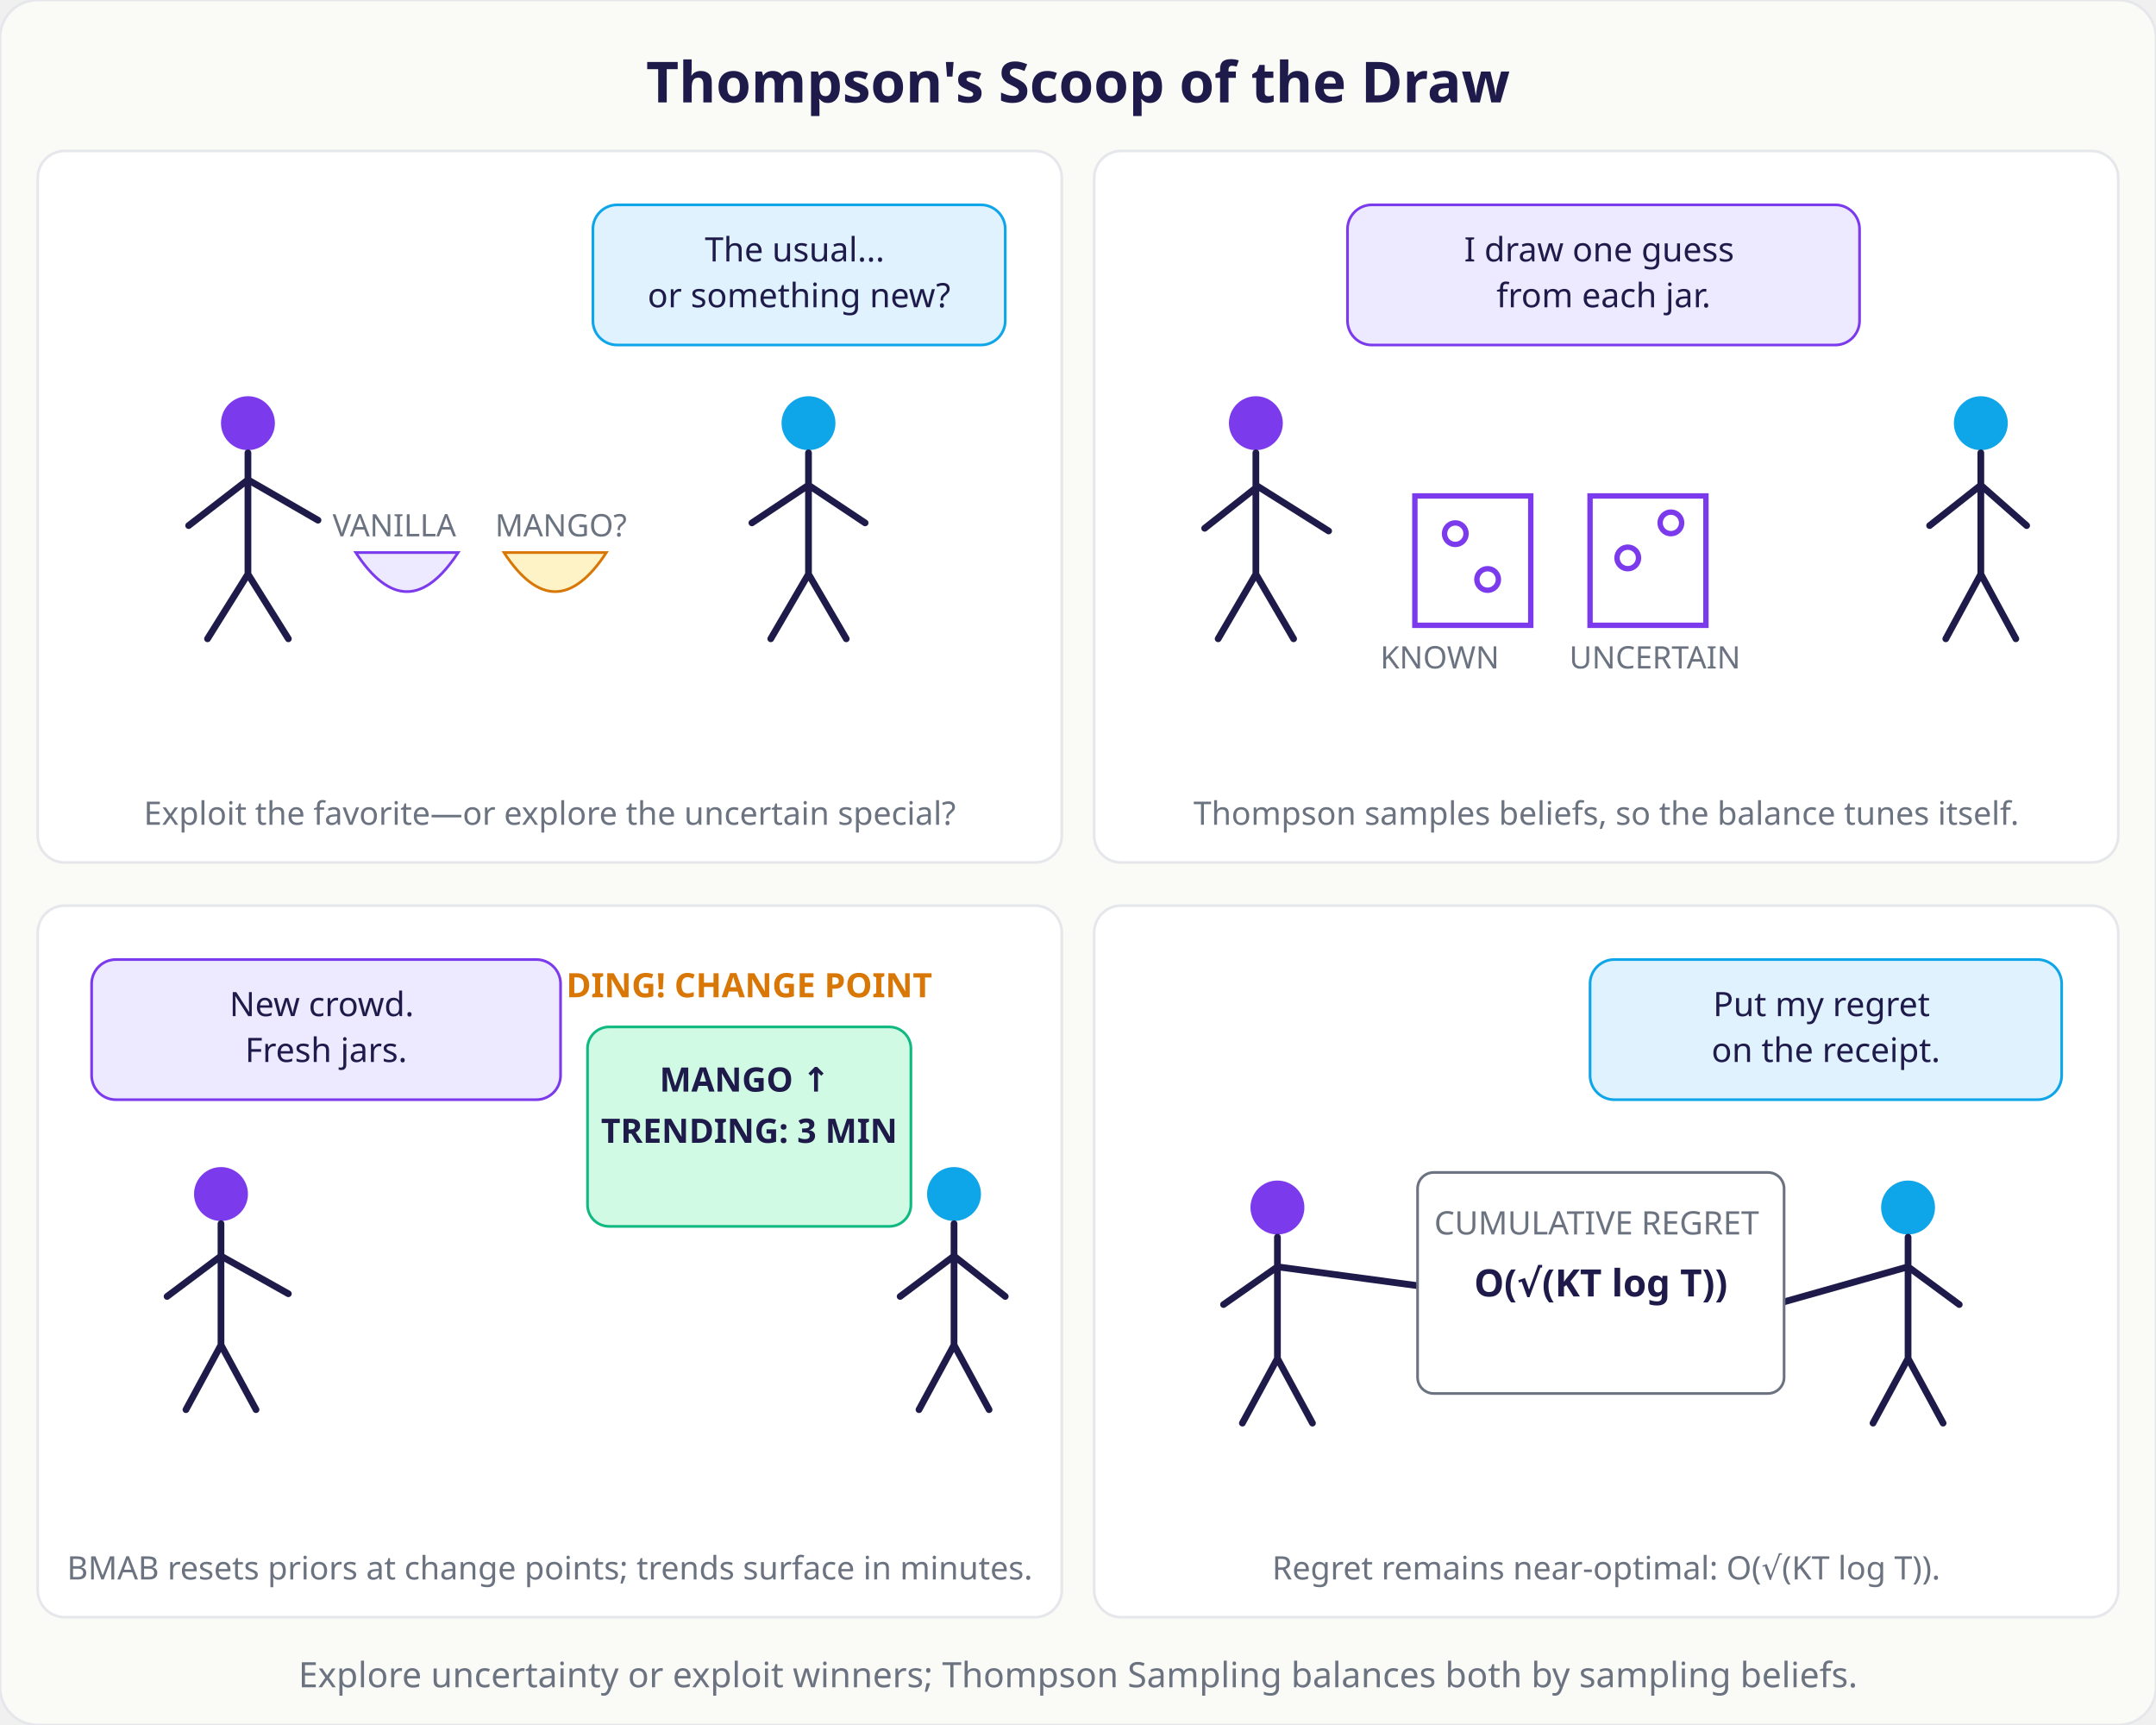
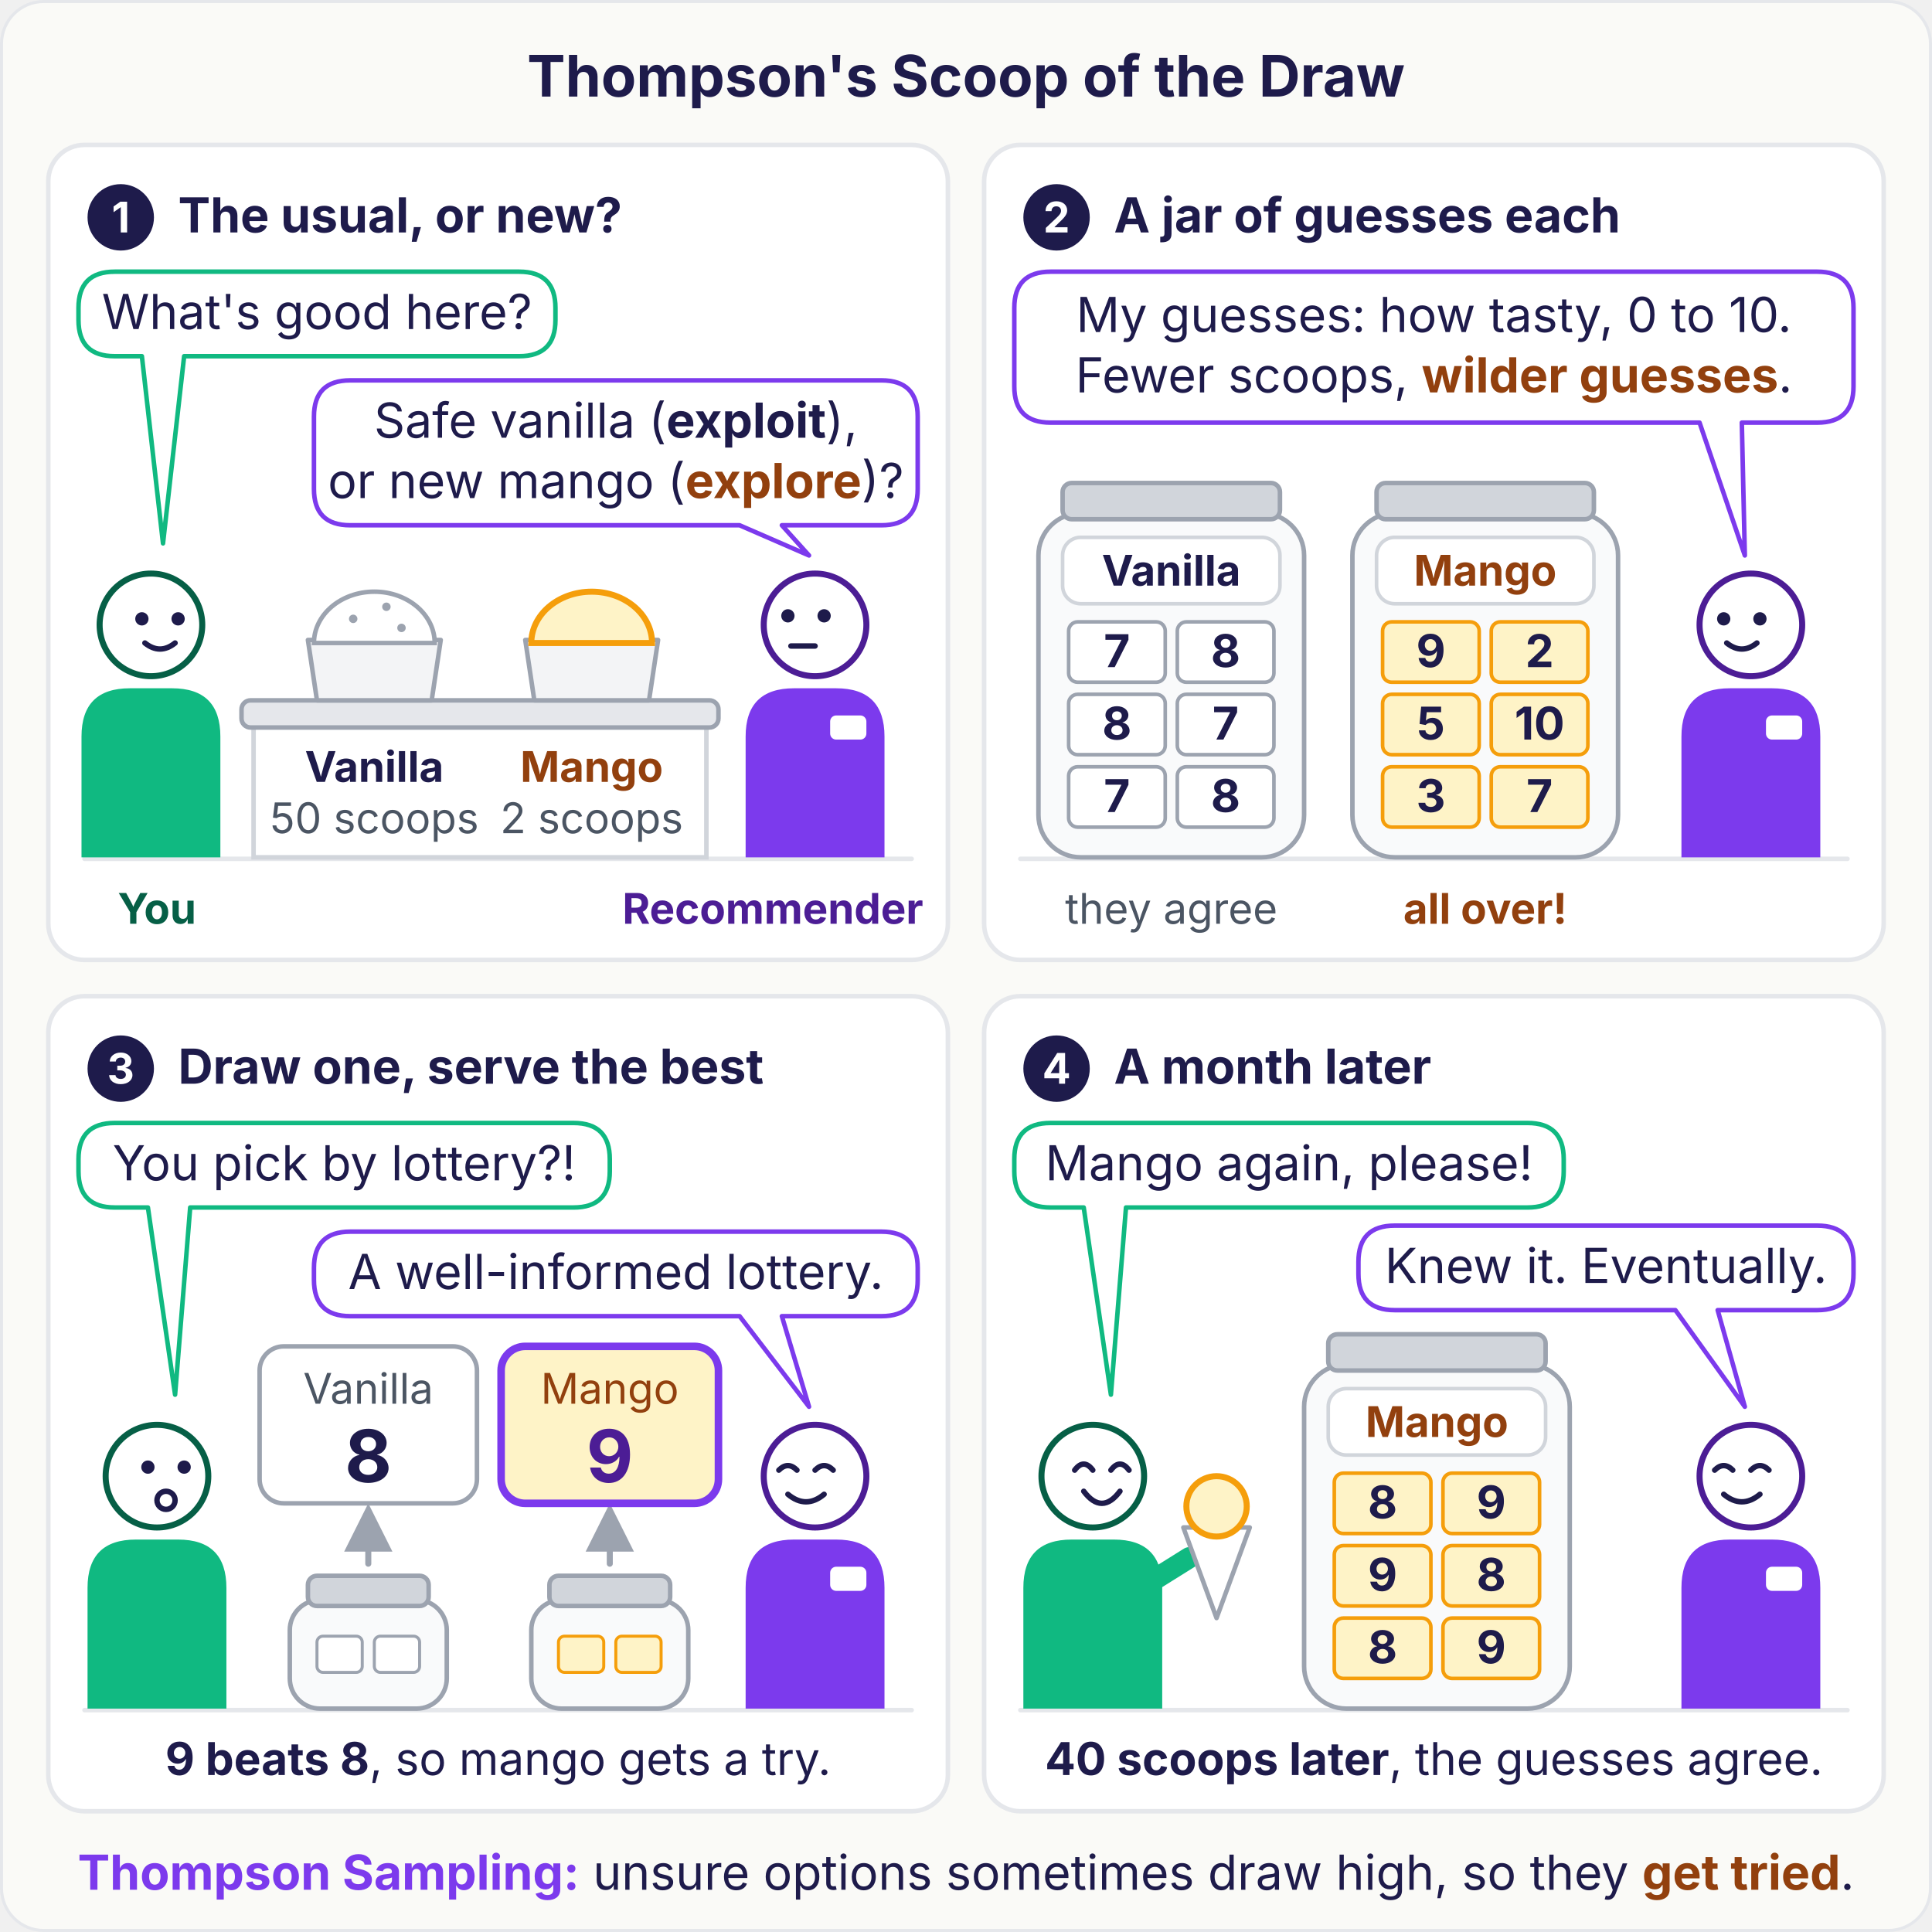
- <svg xmlns="http://www.w3.org/2000/svg" viewBox="0 0 800 640" font-family="system-ui,sans-serif">
-   <rect width="800" height="640" rx="14" fill="#FAFAF7" stroke="#E5E7EB" />
-   <text x="400" y="38" font-size="21" font-weight="700" fill="#1E1B4B" text-anchor="middle">Thompson's Scoop of the Draw</text>
-   <rect x="14" y="56" width="380" height="264" rx="10" fill="#FFFFFF" stroke="#E5E7EB" />
-   <rect x="406" y="56" width="380" height="264" rx="10" fill="#FFFFFF" stroke="#E5E7EB" />
-   <rect x="14" y="336" width="380" height="264" rx="10" fill="#FFFFFF" stroke="#E5E7EB" />
-   <rect x="406" y="336" width="380" height="264" rx="10" fill="#FFFFFF" stroke="#E5E7EB" />
-   <circle cx="92" cy="157" r="10" fill="#7C3AED" />
-   <path d="M92 168 L92 213 M92 178 L70 195 M92 178 L118 193 M92 213 L77 237 M92 213 L107 237" fill="none" stroke="#1E1B4B" stroke-width="2.5" stroke-linecap="round" />
-   <circle cx="300" cy="157" r="10" fill="#0EA5E9" />
-   <path d="M300 168 L300 213 M300 180 L279 194 M300 180 L321 194 M300 213 L286 237 M300 213 L314 237" fill="none" stroke="#1E1B4B" stroke-width="2.5" stroke-linecap="round" />
-   <rect x="220" y="76" width="153" height="52" rx="9" fill="#E0F2FE" stroke="#0EA5E9" />
-   <text x="296.5" y="97" font-size="12.5" fill="#1E1B4B" text-anchor="middle">
-     <tspan x="296.5" dy="0">The usual...</tspan>
-     <tspan x="296.5" dy="17">or something new?</tspan>
-   </text>
-   <path d="M132 205 Q151 234 170 205 Z" fill="#EDE9FE" stroke="#7C3AED" />
-   <path d="M187 205 Q206 234 225 205 Z" fill="#FEF3C7" stroke="#D97706" />
-   <text x="178" y="199" font-size="11.5" fill="#6B7280" text-anchor="middle">VANILLA　 MANGO?</text>
-   <text x="204" y="306" font-size="12" fill="#6B7280" text-anchor="middle">Exploit the favorite—or explore the uncertain special?</text>
-   <circle cx="466" cy="157" r="10" fill="#7C3AED" />
-   <path d="M466 168 L466 213 M466 180 L493 197 M466 181 L447 196 M466 213 L452 237 M466 213 L480 237" fill="none" stroke="#1E1B4B" stroke-width="2.5" stroke-linecap="round" />
-   <circle cx="735" cy="157" r="10" fill="#0EA5E9" />
-   <path d="M735 168 L735 213 M735 180 L716 195 M735 180 L752 195 M735 213 L722 237 M735 213 L748 237" fill="none" stroke="#1E1B4B" stroke-width="2.5" stroke-linecap="round" />
-   <rect x="500" y="76" width="190" height="52" rx="9" fill="#EDE9FE" stroke="#7C3AED" />
-   <text x="595" y="97" font-size="12.5" fill="#1E1B4B" text-anchor="middle">
-     <tspan x="595" dy="0">I draw one guess</tspan>
-     <tspan x="595" dy="17">from each jar.</tspan>
-   </text>
-   <path d="M525 184 H568 V232 H525 Z M536 198 A4 4 0 1 0 544 198 A4 4 0 1 0 536 198 M548 215 A4 4 0 1 0 556 215 A4 4 0 1 0 548 215 M590 184 H633 V232 H590 Z M600 207 A4 4 0 1 0 608 207 A4 4 0 1 0 600 207 M616 194 A4 4 0 1 0 624 194 A4 4 0 1 0 616 194" fill="none" stroke="#7C3AED" stroke-width="2" />
-   <text x="579" y="248" font-size="11.5" fill="#6B7280" text-anchor="middle">KNOWN　　 UNCERTAIN</text>
-   <text x="596" y="306" font-size="12" fill="#6B7280" text-anchor="middle">Thompson samples beliefs, so the balance tunes itself.</text>
-   <circle cx="82" cy="443" r="10" fill="#7C3AED" />
-   <path d="M82 454 L82 499 M82 466 L107 480 M82 466 L62 481 M82 499 L69 523 M82 499 L95 523" fill="none" stroke="#1E1B4B" stroke-width="2.5" stroke-linecap="round" />
-   <circle cx="354" cy="443" r="10" fill="#0EA5E9" />
-   <path d="M354 454 L354 499 M354 466 L334 481 M354 466 L373 481 M354 499 L341 523 M354 499 L367 523" fill="none" stroke="#1E1B4B" stroke-width="2.5" stroke-linecap="round" />
-   <rect x="34" y="356" width="174" height="52" rx="9" fill="#EDE9FE" stroke="#7C3AED" />
-   <text x="121" y="377" font-size="12.5" fill="#1E1B4B" text-anchor="middle">
-     <tspan x="121" dy="0">New crowd.</tspan>
-     <tspan x="121" dy="17">Fresh jars.</tspan>
-   </text>
-   <rect x="218" y="381" width="120" height="74" rx="8" fill="#D1FAE5" stroke="#10B981" />
-   <text x="278" y="405" font-size="12.5" font-weight="700" fill="#1E1B4B" text-anchor="middle">
-     <tspan x="278" dy="0">MANGO ↑</tspan>
-     <tspan x="278" dy="19">TRENDING: 3 MIN</tspan>
-   </text>
-   <text x="278" y="370" font-size="12.5" font-weight="700" fill="#D97706" text-anchor="middle">DING! CHANGE POINT</text>
-   <text x="204" y="586" font-size="12" fill="#6B7280" text-anchor="middle">BMAB resets priors at change points; trends surface in minutes.</text>
-   <circle cx="474" cy="448" r="10" fill="#7C3AED" />
-   <path d="M474 459 L474 504 M474 470 L526 477 M474 470 L454 484 M474 504 L461 528 M474 504 L487 528" fill="none" stroke="#1E1B4B" stroke-width="2.5" stroke-linecap="round" />
-   <circle cx="708" cy="448" r="10" fill="#0EA5E9" />
-   <path d="M708 459 L708 504 M708 470 L662 483 M708 470 L727 484 M708 504 L695 528 M708 504 L721 528" fill="none" stroke="#1E1B4B" stroke-width="2.5" stroke-linecap="round" />
-   <rect x="590" y="356" width="175" height="52" rx="9" fill="#E0F2FE" stroke="#0EA5E9" />
-   <text x="677.5" y="377" font-size="12.5" fill="#1E1B4B" text-anchor="middle">
-     <tspan x="677.5" dy="0">Put my regret</tspan>
-     <tspan x="677.5" dy="17">on the receipt.</tspan>
-   </text>
-   <rect x="526" y="435" width="136" height="82" rx="6" fill="#FFFFFF" stroke="#6B7280" />
-   <text x="594" y="458" font-size="12" fill="#6B7280" text-anchor="middle">
-     <tspan x="594" dy="0">CUMULATIVE REGRET</tspan>
-     <tspan x="594" dy="23" font-size="14" font-weight="700" fill="#1E1B4B">O(√(KT log T))</tspan>
-   </text>
-   <text x="596" y="586" font-size="12" fill="#6B7280" text-anchor="middle">Regret remains near-optimal: O(√(KT log T)).</text>
-   <text x="400" y="626" font-size="13" fill="#6B7280" text-anchor="middle">Explore uncertainty or exploit winners; Thompson Sampling balances both by sampling beliefs.</text>
+ <svg xmlns="http://www.w3.org/2000/svg" viewBox="0 0 640 640" font-family="system-ui, -apple-system, 'Segoe UI', sans-serif" role="img" aria-labelledby="pb041-title pb041-desc">
+   <defs>
+     <marker id="pb041-up" markerWidth="8" markerHeight="8" refX="4" refY="4" orient="auto">
+       <path d="M0,0 L8,4 L0,8 Z" fill="#9CA3AF" />
+     </marker>
+     <g id="pb041-guest">
+       <path d="M-23,0 V-40 Q-23,-56 -7,-56 H7 Q23,-56 23,-40 V0 Z" fill="#10B981" />
+       <circle cx="0" cy="-77" r="17" fill="#FFFFFF" stroke="#065F46" stroke-width="2" />
+     </g>
+     <g id="pb041-rec">
+       <path d="M-23,0 V-40 Q-23,-56 -7,-56 H7 Q23,-56 23,-40 V0 Z" fill="#7C3AED" />
+       <rect x="5" y="-47" width="12" height="8" rx="2" fill="#FFFFFF" />
+       <circle cx="0" cy="-77" r="17" fill="#FFFFFF" stroke="#4C1D95" stroke-width="2" />
+     </g>
+   </defs>
+   <rect x=".5" y=".5" width="639" height="639" rx="14" fill="#FAFAF7" stroke="#E5E7EB" />
+   <text x="320" y="32" text-anchor="middle" font-size="19" font-weight="700" fill="#1E1B4B">Thompson's Scoop of the Draw</text>
+   <g transform="translate(16,48)">
+     <rect x="0" y="0" width="298" height="270" rx="12" fill="#FFFFFF" stroke="#E5E7EB" stroke-width="1.5" />
+     <circle cx="24" cy="24" r="11" fill="#1E1B4B" />
+     <text x="24" y="29" text-anchor="middle" font-size="14" font-weight="700" fill="#FFFFFF">1</text>
+     <text x="43" y="29" font-size="16" font-weight="700" fill="#1E1B4B">The usual, or new?</text>
+     <path d="M12,236.5 H286" stroke="#E5E7EB" stroke-width="1.5" stroke-linecap="round" />
+     <use href="#pb041-guest" transform="translate(34,236)" />
+     <g transform="translate(34,236)" fill="none" stroke="#1E1B4B" stroke-width="1.8" stroke-linecap="round">
+       <circle cx="-3" cy="-79" r="2.2" fill="#1E1B4B" stroke="none" />
+       <circle cx="9" cy="-79" r="2.2" fill="#1E1B4B" stroke="none" />
+       <path d="M-2,-71 Q3,-67 8,-71" />
+     </g>
+     <use href="#pb041-rec" transform="translate(254,236)" />
+     <g transform="translate(254,236)" fill="none" stroke="#1E1B4B" stroke-width="1.8" stroke-linecap="round">
+       <circle cx="-9" cy="-80" r="2.2" fill="#1E1B4B" stroke="none" />
+       <circle cx="3" cy="-80" r="2.2" fill="#1E1B4B" stroke="none" />
+       <path d="M-8,-70 H0" />
+     </g>
+     <rect x="68" y="192" width="150" height="44" fill="#FFFFFF" stroke="#D1D5DB" stroke-width="1.5" />
+     <rect x="64" y="184" width="158" height="9" rx="3" fill="#E5E7EB" stroke="#9CA3AF" stroke-width="1.5" />
+     <path d="M86,164 H130 L127,184 H89 Z" fill="#F3F4F6" stroke="#9CA3AF" stroke-width="1.5" stroke-linejoin="round" />
+     <path d="M88,165 A20,17 0 0 1 128,165 Z" fill="#FFFFFF" stroke="#9CA3AF" stroke-width="1.5" />
+     <circle cx="101" cy="157" r="1.4" fill="#9CA3AF" />
+     <circle cx="112" cy="153" r="1.4" fill="#9CA3AF" />
+     <circle cx="117" cy="160" r="1.4" fill="#9CA3AF" />
+     <path d="M158,164 H202 L199,184 H161 Z" fill="#F3F4F6" stroke="#9CA3AF" stroke-width="1.5" stroke-linejoin="round" />
+     <path d="M160,165 A20,17 0 0 1 200,165 Z" fill="#FEF3C7" stroke="#F59E0B" stroke-width="2" />
+     <text x="108" y="211" text-anchor="middle" font-size="14" font-weight="700" fill="#1E1B4B">Vanilla</text>
+     <text x="108" y="228" text-anchor="middle" font-size="14" fill="#4B5563">50 scoops</text>
+     <text x="180" y="211" text-anchor="middle" font-size="14" font-weight="700" fill="#92400E">Mango</text>
+     <text x="180" y="228" text-anchor="middle" font-size="14" fill="#4B5563">2 scoops</text>
+     <path d="M22,42 H156 Q168,42 168,54 V58 Q168,70 156,70 H45 L38,132 L31,70 H22 Q10,70 10,58 V54 Q10,42 22,42 Z" fill="#FFFFFF" stroke="#10B981" stroke-width="1.5" stroke-linejoin="round" />
+     <text x="89" y="61" text-anchor="middle" font-size="16" fill="#1E1B4B">What's good here?</text>
+     <path d="M100,78 H276 Q288,78 288,90 V114 Q288,126 276,126 H243 L252,136 L229,126 H100 Q88,126 88,114 V90 Q88,78 100,78 Z" fill="#FFFFFF" stroke="#7C3AED" stroke-width="1.5" stroke-linejoin="round" />
+     <text x="188" y="97" text-anchor="middle" font-size="16" fill="#1E1B4B">Safe vanilla (<tspan font-weight="700">exploit</tspan>),</text>
+     <text x="188" y="117" text-anchor="middle" font-size="16" fill="#1E1B4B">or new mango (<tspan font-weight="700" fill="#92400E">explore</tspan>)?</text>
+     <text x="36" y="258" text-anchor="middle" font-size="14" font-weight="700" fill="#065F46">You</text>
+     <text x="240" y="258" text-anchor="middle" font-size="14" font-weight="700" fill="#4C1D95">Recommender</text>
+   </g>
+   <g transform="translate(326,48)">
+     <rect x="0" y="0" width="298" height="270" rx="12" fill="#FFFFFF" stroke="#E5E7EB" stroke-width="1.5" />
+     <circle cx="24" cy="24" r="11" fill="#1E1B4B" />
+     <text x="24" y="29" text-anchor="middle" font-size="14" font-weight="700" fill="#FFFFFF">2</text>
+     <text x="43" y="29" font-size="16" font-weight="700" fill="#1E1B4B">A jar of guesses each</text>
+     <path d="M12,236.5 H286" stroke="#E5E7EB" stroke-width="1.5" stroke-linecap="round" />
+     <use href="#pb041-rec" transform="translate(254,236)" />
+     <g transform="translate(254,236)" fill="none" stroke="#1E1B4B" stroke-width="1.8" stroke-linecap="round">
+       <circle cx="-9" cy="-79" r="2.2" fill="#1E1B4B" stroke="none" />
+       <circle cx="3" cy="-79" r="2.2" fill="#1E1B4B" stroke="none" />
+       <path d="M-8,-71 Q-3,-67 2,-71" />
+     </g>
+     <g transform="translate(18,0)">
+       <rect x="0" y="122" width="88" height="114" rx="14" fill="#F9FAFB" stroke="#9CA3AF" stroke-width="1.5" />
+       <rect x="8" y="112" width="72" height="12" rx="3" fill="#D1D5DB" stroke="#9CA3AF" stroke-width="1.5" />
+       <rect x="8" y="130" width="72" height="22" rx="6" fill="#FFFFFF" stroke="#D1D5DB" stroke-width="1.2" />
+       <text x="44" y="146" text-anchor="middle" font-size="14" font-weight="700" fill="#1E1B4B">Vanilla</text>
+       <g fill="#FFFFFF" stroke="#9CA3AF" stroke-width="1.2">
+         <rect x="10" y="158" width="32" height="20" rx="3" />
+         <rect x="46" y="158" width="32" height="20" rx="3" />
+         <rect x="10" y="182" width="32" height="20" rx="3" />
+         <rect x="46" y="182" width="32" height="20" rx="3" />
+         <rect x="10" y="206" width="32" height="20" rx="3" />
+         <rect x="46" y="206" width="32" height="20" rx="3" />
+       </g>
+       <g font-size="15" font-weight="700" fill="#1E1B4B" text-anchor="middle">
+         <text x="26" y="173">7</text>
+         <text x="62" y="173">8</text>
+         <text x="26" y="197">8</text>
+         <text x="62" y="197">7</text>
+         <text x="26" y="221">7</text>
+         <text x="62" y="221">8</text>
+       </g>
+     </g>
+     <g transform="translate(122,0)">
+       <rect x="0" y="122" width="88" height="114" rx="14" fill="#F9FAFB" stroke="#9CA3AF" stroke-width="1.5" />
+       <rect x="8" y="112" width="72" height="12" rx="3" fill="#D1D5DB" stroke="#9CA3AF" stroke-width="1.5" />
+       <rect x="8" y="130" width="72" height="22" rx="6" fill="#FFFFFF" stroke="#D1D5DB" stroke-width="1.2" />
+       <text x="44" y="146" text-anchor="middle" font-size="14" font-weight="700" fill="#92400E">Mango</text>
+       <g fill="#FEF3C7" stroke="#F59E0B" stroke-width="1.2">
+         <rect x="10" y="158" width="32" height="20" rx="3" />
+         <rect x="46" y="158" width="32" height="20" rx="3" />
+         <rect x="10" y="182" width="32" height="20" rx="3" />
+         <rect x="46" y="182" width="32" height="20" rx="3" />
+         <rect x="10" y="206" width="32" height="20" rx="3" />
+         <rect x="46" y="206" width="32" height="20" rx="3" />
+       </g>
+       <g font-size="15" font-weight="700" fill="#1E1B4B" text-anchor="middle">
+         <text x="26" y="173">9</text>
+         <text x="62" y="173">2</text>
+         <text x="26" y="197">5</text>
+         <text x="62" y="197">10</text>
+         <text x="26" y="221">3</text>
+         <text x="62" y="221">7</text>
+       </g>
+     </g>
+     <path d="M22,42 H276 Q288,42 288,54 V80 Q288,92 276,92 H251 L252,136 L237,92 H22 Q10,92 10,80 V54 Q10,42 22,42 Z" fill="#FFFFFF" stroke="#7C3AED" stroke-width="1.5" stroke-linejoin="round" />
+     <text x="149" y="62" text-anchor="middle" font-size="16" fill="#1E1B4B">My guesses: how tasty, 0 to 10.</text>
+     <text x="149" y="82" text-anchor="middle" font-size="16" fill="#1E1B4B">Fewer scoops, <tspan font-weight="700" fill="#92400E">wilder guesses</tspan>.</text>
+     <text x="62" y="258" text-anchor="middle" font-size="14" fill="#4B5563">they agree</text>
+     <text x="166" y="258" text-anchor="middle" font-size="14" font-weight="700" fill="#92400E">all over!</text>
+   </g>
+   <g transform="translate(16,330)">
+     <rect x="0" y="0" width="298" height="270" rx="12" fill="#FFFFFF" stroke="#E5E7EB" stroke-width="1.5" />
+     <circle cx="24" cy="24" r="11" fill="#1E1B4B" />
+     <text x="24" y="29" text-anchor="middle" font-size="14" font-weight="700" fill="#FFFFFF">3</text>
+     <text x="43" y="29" font-size="16" font-weight="700" fill="#1E1B4B">Draw one, serve the best</text>
+     <path d="M12,236.5 H286" stroke="#E5E7EB" stroke-width="1.5" stroke-linecap="round" />
+     <use href="#pb041-guest" transform="translate(36,236)" />
+     <g transform="translate(36,236)" fill="none" stroke="#1E1B4B" stroke-width="1.8" stroke-linecap="round">
+       <circle cx="-3" cy="-80" r="2.2" fill="#1E1B4B" stroke="none" />
+       <circle cx="9" cy="-80" r="2.2" fill="#1E1B4B" stroke="none" />
+       <circle cx="3" cy="-69" r="3" />
+     </g>
+     <use href="#pb041-rec" transform="translate(254,236)" />
+     <g transform="translate(254,236)" fill="none" stroke="#1E1B4B" stroke-width="1.8" stroke-linecap="round">
+       <path d="M-12,-79 Q-9,-82 -6,-79 M0,-79 Q3,-82 6,-79" />
+       <path d="M-9,-71 Q-3,-66 3,-71" />
+     </g>
+     <g transform="translate(80,0)">
+       <rect x="0" y="200" width="52" height="36" rx="10" fill="#F9FAFB" stroke="#9CA3AF" stroke-width="1.5" />
+       <rect x="6" y="192" width="40" height="10" rx="3" fill="#D1D5DB" stroke="#9CA3AF" stroke-width="1.5" />
+       <rect x="9" y="212" width="15" height="12" rx="2" fill="#FFFFFF" stroke="#9CA3AF" />
+       <rect x="28" y="212" width="15" height="12" rx="2" fill="#FFFFFF" stroke="#9CA3AF" />
+     </g>
+     <g transform="translate(160,0)">
+       <rect x="0" y="200" width="52" height="36" rx="10" fill="#F9FAFB" stroke="#9CA3AF" stroke-width="1.5" />
+       <rect x="6" y="192" width="40" height="10" rx="3" fill="#D1D5DB" stroke="#9CA3AF" stroke-width="1.5" />
+       <rect x="9" y="212" width="15" height="12" rx="2" fill="#FEF3C7" stroke="#F59E0B" />
+       <rect x="28" y="212" width="15" height="12" rx="2" fill="#FEF3C7" stroke="#F59E0B" />
+     </g>
+     <path d="M106,188 V176" stroke="#9CA3AF" stroke-width="2" stroke-linecap="round" marker-end="url(#pb041-up)" />
+     <path d="M186,188 V176" stroke="#9CA3AF" stroke-width="2" stroke-linecap="round" marker-end="url(#pb041-up)" />
+     <rect x="70" y="116" width="72" height="52" rx="8" fill="#FFFFFF" stroke="#9CA3AF" stroke-width="1.5" />
+     <text x="106" y="135" text-anchor="middle" font-size="14" fill="#4B5563">Vanilla</text>
+     <text x="106" y="161" text-anchor="middle" font-size="24" font-weight="700" fill="#1E1B4B">8</text>
+     <rect x="150" y="116" width="72" height="52" rx="8" fill="#FEF3C7" stroke="#7C3AED" stroke-width="2.5" />
+     <text x="186" y="135" text-anchor="middle" font-size="14" fill="#92400E">Mango</text>
+     <text x="186" y="161" text-anchor="middle" font-size="24" font-weight="700" fill="#4C1D95">9</text>
+     <path d="M22,42 H174 Q186,42 186,54 V58 Q186,70 174,70 H47 L42,132 L33,70 H22 Q10,70 10,58 V54 Q10,42 22,42 Z" fill="#FFFFFF" stroke="#10B981" stroke-width="1.5" stroke-linejoin="round" />
+     <text x="98" y="61" text-anchor="middle" font-size="16" fill="#1E1B4B">You pick by lottery?!</text>
+     <path d="M100,78 H276 Q288,78 288,90 V94 Q288,106 276,106 H243 L252,136 L229,106 H100 Q88,106 88,94 V90 Q88,78 100,78 Z" fill="#FFFFFF" stroke="#7C3AED" stroke-width="1.5" stroke-linejoin="round" />
+     <text x="188" y="97" text-anchor="middle" font-size="16" fill="#1E1B4B">A well-informed lottery.</text>
+     <text x="149" y="258" text-anchor="middle" font-size="15" fill="#1E1B4B">
+       <tspan font-weight="700">9 beats 8</tspan>, so mango gets a try.</text>
+   </g>
+   <g transform="translate(326,330)">
+     <rect x="0" y="0" width="298" height="270" rx="12" fill="#FFFFFF" stroke="#E5E7EB" stroke-width="1.5" />
+     <circle cx="24" cy="24" r="11" fill="#1E1B4B" />
+     <text x="24" y="29" text-anchor="middle" font-size="14" font-weight="700" fill="#FFFFFF">4</text>
+     <text x="43" y="29" font-size="16" font-weight="700" fill="#1E1B4B">A month later</text>
+     <path d="M12,236.5 H286" stroke="#E5E7EB" stroke-width="1.5" stroke-linecap="round" />
+     <use href="#pb041-guest" transform="translate(36,236)" />
+     <g transform="translate(36,236)" fill="none" stroke="#1E1B4B" stroke-width="1.8" stroke-linecap="round">
+       <path d="M-6,-79 Q-3,-83 0,-79 M6,-79 Q9,-83 12,-79" />
+       <path d="M-3,-72 Q3,-64 9,-72" />
+     </g>
+     <path d="M52,196 L68,186" stroke="#10B981" stroke-width="7" stroke-linecap="round" />
+     <path d="M66,176 H88 L77,206 Z" fill="#FFFFFF" stroke="#9CA3AF" stroke-width="1.5" stroke-linejoin="round" />
+     <circle cx="77" cy="169" r="10" fill="#FEF3C7" stroke="#F59E0B" stroke-width="2" />
+     <use href="#pb041-rec" transform="translate(254,236)" />
+     <g transform="translate(254,236)" fill="none" stroke="#1E1B4B" stroke-width="1.8" stroke-linecap="round">
+       <path d="M-12,-79 Q-9,-82 -6,-79 M0,-79 Q3,-82 6,-79" />
+       <path d="M-9,-71 Q-3,-66 3,-71" />
+     </g>
+     <g transform="translate(106,0)">
+       <rect x="0" y="122" width="88" height="114" rx="14" fill="#F9FAFB" stroke="#9CA3AF" stroke-width="1.5" />
+       <rect x="8" y="112" width="72" height="12" rx="3" fill="#D1D5DB" stroke="#9CA3AF" stroke-width="1.5" />
+       <rect x="8" y="130" width="72" height="22" rx="6" fill="#FFFFFF" stroke="#D1D5DB" stroke-width="1.2" />
+       <text x="44" y="146" text-anchor="middle" font-size="14" font-weight="700" fill="#92400E">Mango</text>
+       <g fill="#FEF3C7" stroke="#F59E0B" stroke-width="1.2">
+         <rect x="10" y="158" width="32" height="20" rx="3" />
+         <rect x="46" y="158" width="32" height="20" rx="3" />
+         <rect x="10" y="182" width="32" height="20" rx="3" />
+         <rect x="46" y="182" width="32" height="20" rx="3" />
+         <rect x="10" y="206" width="32" height="20" rx="3" />
+         <rect x="46" y="206" width="32" height="20" rx="3" />
+       </g>
+       <g font-size="15" font-weight="700" fill="#1E1B4B" text-anchor="middle">
+         <text x="26" y="173">8</text>
+         <text x="62" y="173">9</text>
+         <text x="26" y="197">9</text>
+         <text x="62" y="197">8</text>
+         <text x="26" y="221">8</text>
+         <text x="62" y="221">9</text>
+       </g>
+     </g>
+     <path d="M22,42 H180 Q192,42 192,54 V58 Q192,70 180,70 H47 L42,132 L33,70 H22 Q10,70 10,58 V54 Q10,42 22,42 Z" fill="#FFFFFF" stroke="#10B981" stroke-width="1.5" stroke-linejoin="round" />
+     <text x="101" y="61" text-anchor="middle" font-size="16" fill="#1E1B4B">Mango again, please!</text>
+     <path d="M136,76 H276 Q288,76 288,88 V92 Q288,104 276,104 H243 L252,136 L229,104 H136 Q124,104 124,92 V88 Q124,76 136,76 Z" fill="#FFFFFF" stroke="#7C3AED" stroke-width="1.5" stroke-linejoin="round" />
+     <text x="206" y="95" text-anchor="middle" font-size="16" fill="#1E1B4B">Knew it. Eventually.</text>
+     <text x="149" y="258" text-anchor="middle" font-size="15" fill="#1E1B4B">
+       <tspan font-weight="700">40 scoops later</tspan>, the guesses agree.</text>
+   </g>
+   <text x="320" y="626" text-anchor="middle" font-size="16" fill="#1E1B4B">
+     <tspan font-weight="700" fill="#7C3AED">Thompson Sampling:</tspan> unsure options sometimes draw high, so they <tspan font-weight="700" fill="#92400E">get tried</tspan>.</text>
</svg>
